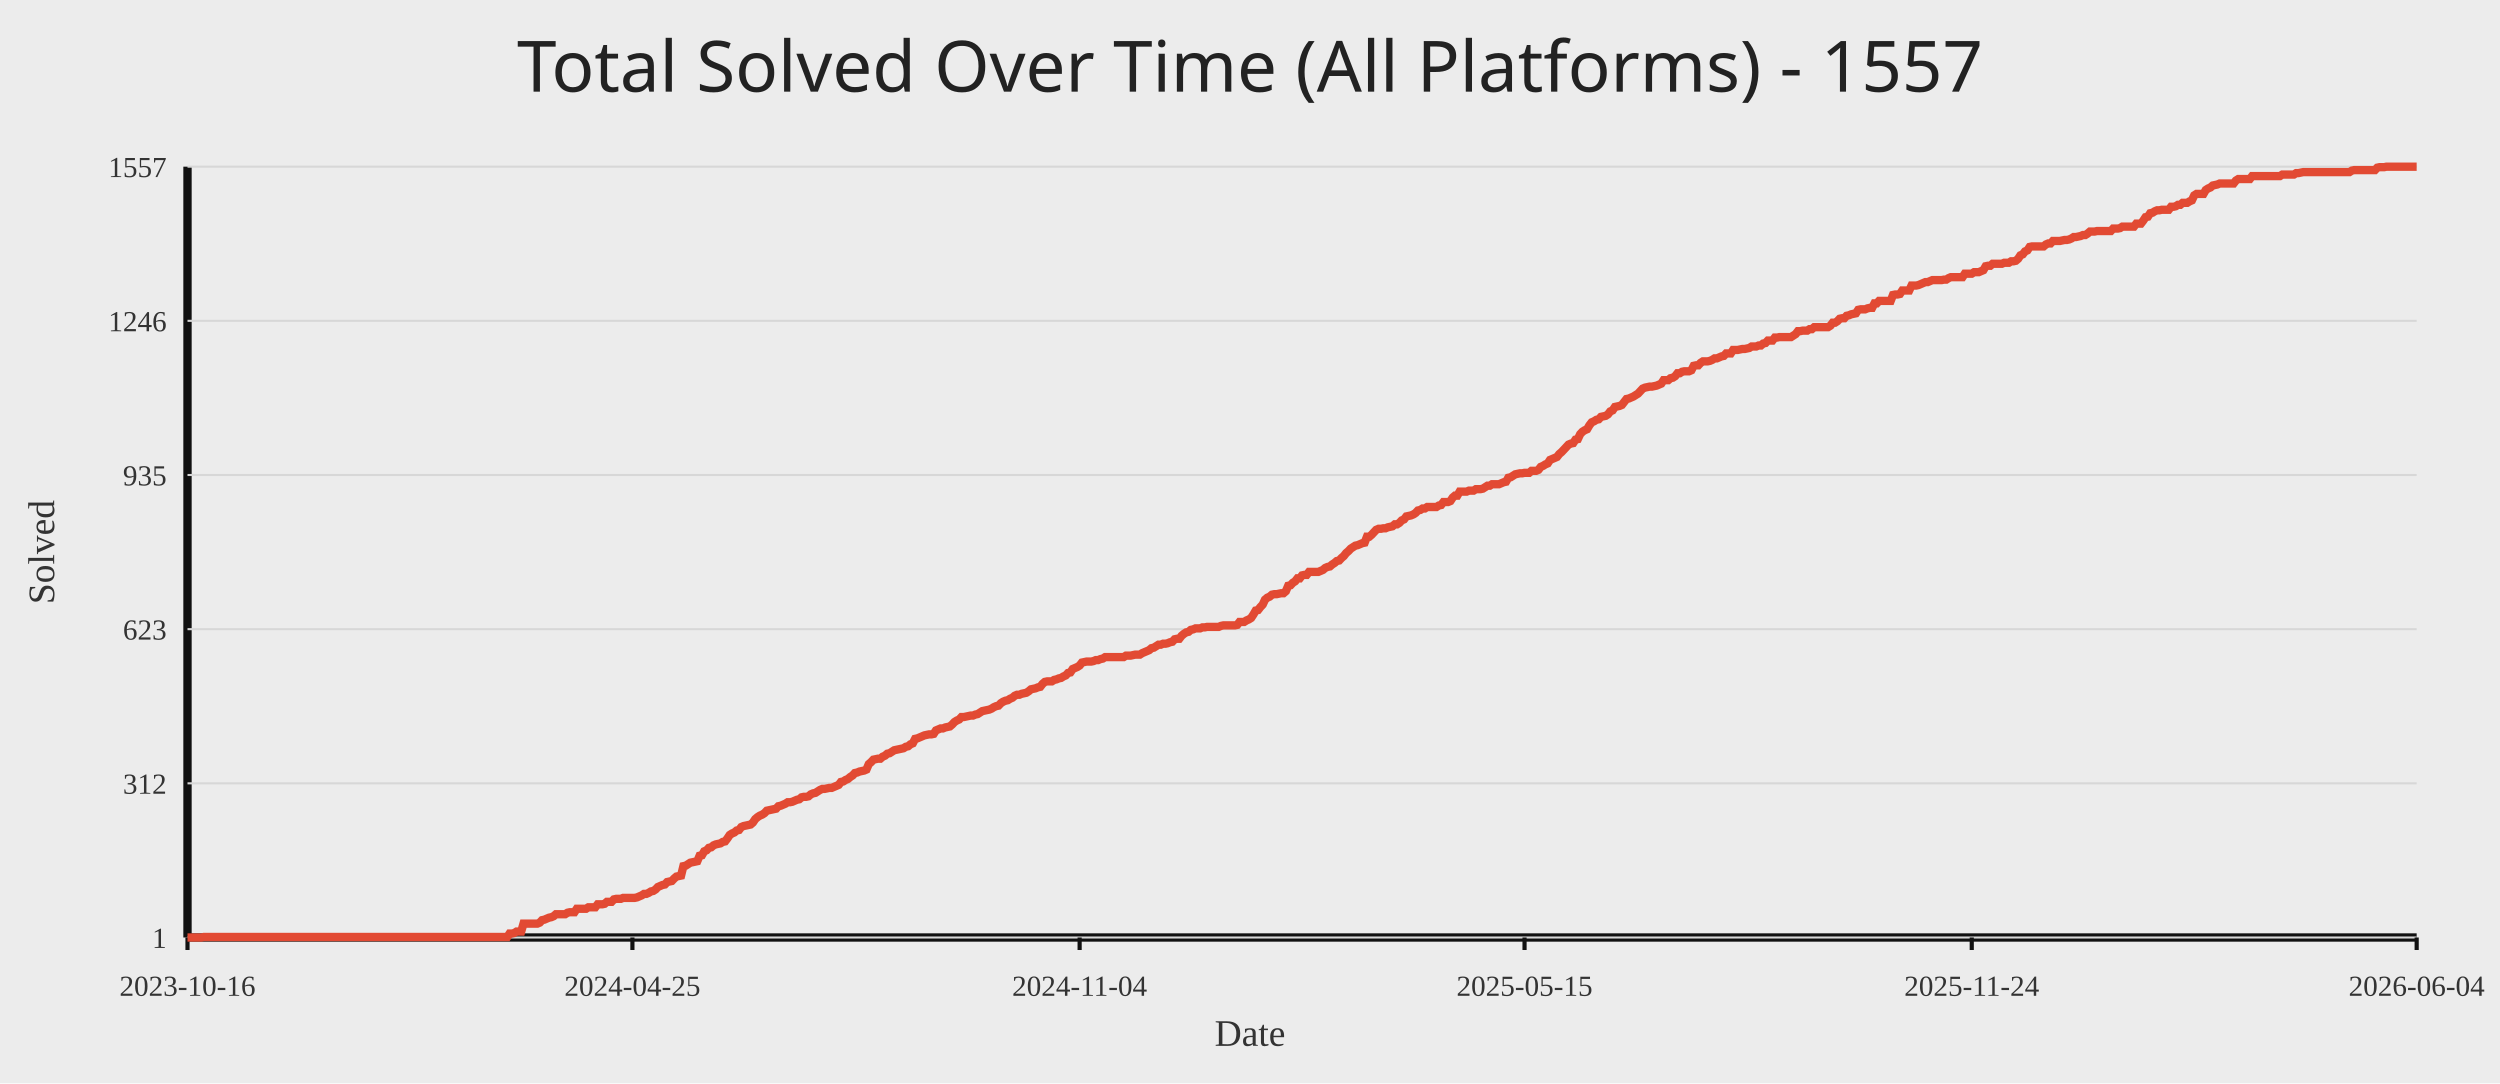
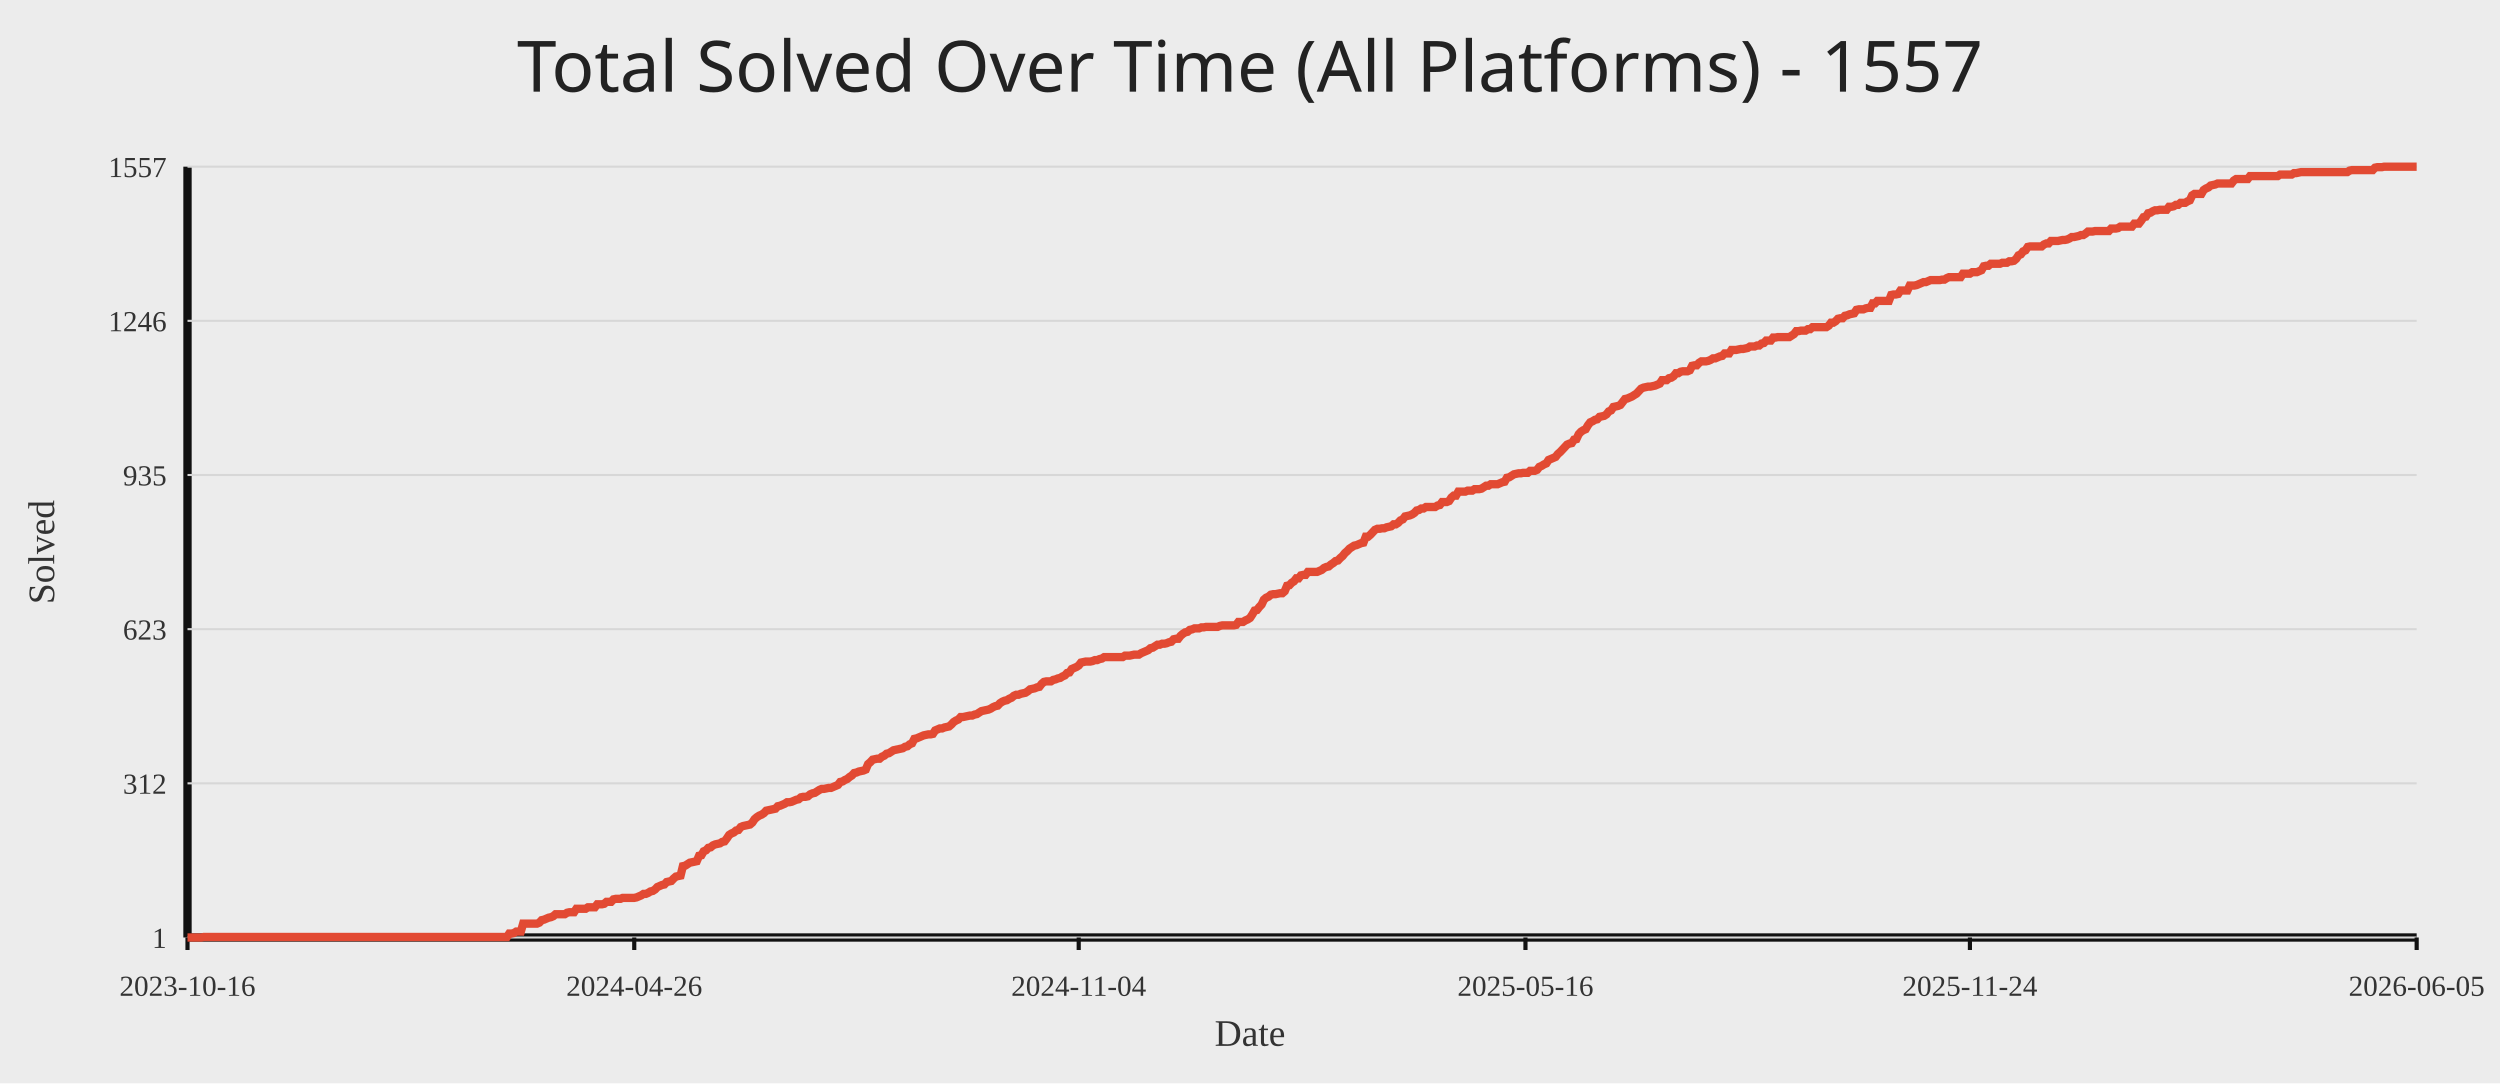
<svg xmlns="http://www.w3.org/2000/svg" width="1200" height="520">
  <rect width="100%" height="100%" fill="#ececec" />
  <text x="50%" y="44" text-anchor="middle" fill="#222" font-size="34" font-family="Comic Sans MS, Segoe UI">Total Solved Over Time (All Platforms) - 1557</text>
  <line x1="90" y1="450" x2="1160" y2="450" stroke="#111" stroke-width="4" />
  <line x1="90" y1="80" x2="90" y2="450" stroke="#111" stroke-width="4" />
  <line x1="90" y1="450.00" x2="1160" y2="450.00" stroke="#d7d7d7" stroke-width="1" />
  <text x="80" y="455.00" text-anchor="end" fill="#333" font-size="14">1</text>
  <line x1="90" y1="376.00" x2="1160" y2="376.00" stroke="#d7d7d7" stroke-width="1" />
  <text x="80" y="381.00" text-anchor="end" fill="#333" font-size="14">312</text>
  <line x1="90" y1="302.00" x2="1160" y2="302.00" stroke="#d7d7d7" stroke-width="1" />
  <text x="80" y="307.00" text-anchor="end" fill="#333" font-size="14">623</text>
  <line x1="90" y1="228.00" x2="1160" y2="228.00" stroke="#d7d7d7" stroke-width="1" />
  <text x="80" y="233.00" text-anchor="end" fill="#333" font-size="14">935</text>
  <line x1="90" y1="154.00" x2="1160" y2="154.00" stroke="#d7d7d7" stroke-width="1" />
  <text x="80" y="159.00" text-anchor="end" fill="#333" font-size="14">1246</text>
  <line x1="90" y1="80.00" x2="1160" y2="80.00" stroke="#d7d7d7" stroke-width="1" />
  <text x="80" y="85.00" text-anchor="end" fill="#333" font-size="14">1557</text>
  <line x1="90.00" y1="450" x2="90.00" y2="456" stroke="#111" stroke-width="2" />
  <text x="90.00" y="478" text-anchor="middle" fill="#333" font-size="14">2023-10-16</text>
-   <line x1="303.56" y1="450" x2="303.56" y2="456" stroke="#111" stroke-width="2" />
-   <text x="303.56" y="478" text-anchor="middle" fill="#333" font-size="14">2024-04-25</text>
-   <line x1="518.22" y1="450" x2="518.22" y2="456" stroke="#111" stroke-width="2" />
-   <text x="518.22" y="478" text-anchor="middle" fill="#333" font-size="14">2024-11-04</text>
-   <line x1="731.78" y1="450" x2="731.78" y2="456" stroke="#111" stroke-width="2" />
-   <text x="731.78" y="478" text-anchor="middle" fill="#333" font-size="14">2025-05-15</text>
-   <line x1="946.44" y1="450" x2="946.44" y2="456" stroke="#111" stroke-width="2" />
-   <text x="946.44" y="478" text-anchor="middle" fill="#333" font-size="14">2025-11-24</text>
+   <line x1="304.44" y1="450" x2="304.44" y2="456" stroke="#111" stroke-width="2" />
+   <text x="304.44" y="478" text-anchor="middle" fill="#333" font-size="14">2024-04-26</text>
+   <line x1="517.78" y1="450" x2="517.78" y2="456" stroke="#111" stroke-width="2" />
+   <text x="517.78" y="478" text-anchor="middle" fill="#333" font-size="14">2024-11-04</text>
+   <line x1="732.22" y1="450" x2="732.22" y2="456" stroke="#111" stroke-width="2" />
+   <text x="732.22" y="478" text-anchor="middle" fill="#333" font-size="14">2025-05-16</text>
+   <line x1="945.56" y1="450" x2="945.56" y2="456" stroke="#111" stroke-width="2" />
+   <text x="945.56" y="478" text-anchor="middle" fill="#333" font-size="14">2025-11-24</text>
  <line x1="1160.00" y1="450" x2="1160.00" y2="456" stroke="#111" stroke-width="2" />
-   <text x="1160.00" y="478" text-anchor="middle" fill="#333" font-size="14">2026-06-04</text>
-   <polyline fill="none" stroke="#e24a33" stroke-width="4" points="90.00,450.00 91.11,450.00 92.22,450.00 93.34,450.00 94.45,450.00 95.56,450.00 96.67,450.00 97.79,449.76 98.90,449.76 100.01,449.76 101.12,449.76 102.23,449.76 103.35,449.76 104.46,449.76 105.57,449.76 106.68,449.76 107.80,449.76 108.91,449.76 110.02,449.76 111.13,449.76 112.25,449.76 113.36,449.76 114.47,449.76 115.58,449.76 116.69,449.76 117.81,449.76 118.92,449.76 120.03,449.76 121.14,449.76 122.26,449.76 123.37,449.76 124.48,449.76 125.59,449.76 126.70,449.76 127.82,449.76 128.93,449.76 130.04,449.76 131.15,449.76 132.27,449.76 133.38,449.76 134.49,449.76 135.60,449.76 136.72,449.76 137.83,449.76 138.94,449.76 140.05,449.76 141.16,449.76 142.28,449.76 143.39,449.76 144.50,449.76 145.61,449.76 146.73,449.76 147.84,449.76 148.95,449.76 150.06,449.76 151.17,449.76 152.29,449.76 153.40,449.76 154.51,449.76 155.62,449.76 156.74,449.76 157.85,449.76 158.96,449.76 160.07,449.76 161.19,449.76 162.30,449.76 163.41,449.76 164.52,449.76 165.63,449.76 166.75,449.76 167.86,449.76 168.97,449.76 170.08,449.76 171.20,449.76 172.31,449.76 173.42,449.76 174.53,449.76 175.64,449.76 176.76,449.76 177.87,449.76 178.98,449.76 180.09,449.76 181.21,449.76 182.32,449.76 183.43,449.76 184.54,449.76 185.65,449.76 186.77,449.76 187.88,449.76 188.99,449.76 190.10,449.76 191.22,449.76 192.33,449.76 193.44,449.76 194.55,449.76 195.67,449.76 196.78,449.76 197.89,449.76 199.00,449.76 200.11,449.76 201.23,449.76 202.34,449.76 203.45,449.76 204.56,449.76 205.68,449.76 206.79,449.76 207.90,449.76 209.01,449.76 210.12,449.76 211.24,449.76 212.35,449.76 213.46,449.76 214.57,449.76 215.69,449.76 216.80,449.76 217.91,449.76 219.02,449.76 220.14,449.76 221.25,449.76 222.36,449.76 223.47,449.76 224.58,449.76 225.70,449.76 226.81,449.76 227.92,449.76 229.03,449.76 230.15,449.76 231.26,449.76 232.37,449.76 233.48,449.76 234.59,449.76 235.71,449.76 236.82,449.76 237.93,449.76 239.04,449.76 240.16,449.76 241.27,449.76 242.38,449.76 243.49,449.76 244.60,448.10 245.72,448.10 246.83,447.86 247.94,447.15 249.05,447.15 250.17,447.15 251.28,443.34 252.39,443.34 253.50,443.34 254.62,443.34 255.73,443.34 256.84,443.34 257.95,443.34 259.06,442.87 260.18,441.68 261.29,441.44 262.40,440.96 263.51,440.49 264.63,440.25 265.74,439.78 266.85,438.82 267.96,438.82 269.07,438.82 270.19,438.82 271.30,438.82 272.41,438.11 273.52,437.87 274.64,437.87 275.75,437.87 276.86,436.21 277.97,436.21 279.09,436.21 280.20,436.21 281.31,436.21 282.42,435.49 283.53,435.49 284.65,435.49 285.76,435.49 286.87,434.07 287.98,434.07 289.10,434.07 290.21,433.83 291.32,432.88 292.43,432.88 293.54,432.88 294.66,431.69 295.77,431.45 296.88,431.45 297.99,431.45 299.11,430.98 300.22,430.98 301.33,430.98 302.44,430.98 303.56,430.98 304.67,430.98 305.78,430.74 306.89,430.26 308.00,429.79 309.12,429.07 310.23,429.07 311.34,428.60 312.45,427.89 313.57,427.65 314.68,426.93 315.79,425.75 316.90,425.27 318.01,424.79 319.13,424.56 320.24,423.37 321.35,423.13 322.46,422.89 323.58,421.70 324.69,420.75 325.80,420.51 326.91,420.28 328.02,415.76 329.14,415.52 330.25,414.81 331.36,414.09 332.47,413.86 333.59,413.62 334.70,413.38 335.81,410.76 336.92,410.53 338.04,408.62 339.15,408.15 340.26,406.96 341.37,406.72 342.48,405.77 343.60,405.30 344.71,405.06 345.82,404.82 346.93,404.11 348.05,403.87 349.16,402.44 350.27,400.78 351.38,400.06 352.49,399.59 353.61,398.64 354.72,398.40 355.83,396.97 356.94,396.50 358.06,396.26 359.17,396.02 360.28,395.78 361.39,394.83 362.51,393.17 363.62,392.22 364.73,391.50 365.84,391.03 366.95,390.31 368.07,389.13 369.18,388.89 370.29,388.65 371.40,388.41 372.52,388.17 373.63,386.99 374.74,386.75 375.85,386.27 376.96,385.80 378.08,385.08 379.19,385.08 380.30,384.85 381.41,384.37 382.53,383.89 383.64,383.66 384.75,382.71 385.86,382.47 386.98,382.47 388.09,382.23 389.20,381.28 390.31,380.80 391.42,380.57 392.54,379.85 393.65,379.14 394.76,378.66 395.87,378.66 396.99,378.43 398.10,378.19 399.21,378.19 400.32,377.71 401.43,377.24 402.55,376.76 403.66,375.33 404.77,375.10 405.88,374.38 407.00,373.91 408.11,372.96 409.22,372.24 410.33,371.05 411.44,370.82 412.56,370.34 413.67,370.10 414.78,369.87 415.89,369.39 417.01,366.77 418.12,365.82 419.23,364.63 420.34,364.40 421.46,364.16 422.57,364.16 423.68,363.21 424.79,362.73 425.90,361.78 427.02,361.54 428.13,360.83 429.24,360.12 430.35,359.88 431.47,359.64 432.58,359.40 433.69,359.16 434.80,358.45 435.91,358.21 437.03,357.26 438.14,356.79 439.25,354.65 440.36,354.41 441.48,353.93 442.59,353.46 443.70,352.98 444.81,352.74 445.93,352.51 447.04,352.51 448.15,352.27 449.26,350.60 450.37,350.13 451.49,349.65 452.60,349.65 453.71,349.18 454.82,348.94 455.94,348.70 457.05,347.75 458.16,346.56 459.27,345.85 460.38,345.37 461.50,344.18 462.61,344.18 463.72,343.95 464.83,343.71 465.95,343.47 467.06,343.47 468.17,342.99 469.28,342.76 470.40,342.04 471.51,341.33 472.62,341.09 473.73,340.85 474.84,340.62 475.96,340.14 477.07,339.43 478.18,338.95 479.29,338.71 480.41,337.53 481.52,336.81 482.63,336.34 483.74,336.10 484.85,335.39 485.97,334.91 487.08,333.96 488.19,333.48 489.30,333.48 490.42,333.01 491.53,332.77 492.64,332.53 493.75,331.82 494.86,330.87 495.98,330.63 497.09,330.39 498.20,329.92 499.31,329.68 500.43,328.25 501.54,327.30 502.65,327.06 503.76,327.06 504.88,327.06 505.99,326.35 507.10,326.11 508.21,325.64 509.32,325.40 510.44,324.69 511.55,324.21 512.66,323.02 513.77,322.78 514.89,321.12 516.00,320.64 517.11,320.17 518.22,319.45 519.33,318.03 520.45,317.79 521.56,317.55 522.67,317.55 523.78,317.55 524.90,317.31 526.01,316.84 527.12,316.84 528.23,316.36 529.35,316.12 530.46,315.41 531.57,315.41 532.68,315.41 533.79,315.41 534.91,315.41 536.02,315.41 537.13,315.41 538.24,315.41 539.36,315.41 540.47,314.70 541.58,314.70 542.69,314.70 543.80,314.46 544.92,314.22 546.03,314.22 547.14,314.22 548.25,313.51 549.37,313.03 550.48,312.56 551.59,312.08 552.70,311.13 553.81,310.89 554.93,310.18 556.04,309.47 557.15,309.47 558.26,308.99 559.38,308.99 560.49,308.75 561.60,308.28 562.71,308.04 563.83,306.85 564.94,306.61 566.05,306.61 567.16,305.19 568.27,304.24 569.39,303.52 570.50,303.28 571.61,302.33 572.72,302.10 573.84,301.62 574.95,301.62 576.06,301.62 577.17,301.14 578.28,301.14 579.40,300.91 580.51,300.91 581.62,300.91 582.73,300.91 583.85,300.91 584.96,300.91 586.07,300.43 587.18,300.19 588.30,300.19 589.41,300.19 590.52,300.19 591.63,300.19 592.74,300.19 593.86,299.96 594.97,298.53 596.08,298.53 597.19,298.53 598.31,297.81 599.42,297.34 600.53,296.63 601.64,294.96 602.75,293.06 603.87,292.82 604.98,291.39 606.09,290.21 607.20,287.83 608.32,286.88 609.43,286.40 610.54,285.45 611.65,285.21 612.77,285.21 613.88,284.97 614.99,284.74 616.10,284.74 617.21,283.79 618.33,281.17 619.44,280.93 620.55,279.74 621.66,279.03 622.78,277.60 623.89,277.60 625.00,276.18 626.11,275.94 627.22,275.94 628.34,274.51 629.45,274.51 630.56,274.51 631.67,274.51 632.79,274.51 633.90,274.04 635.01,273.56 636.12,272.61 637.23,272.13 638.35,271.90 639.46,270.94 640.57,270.23 641.68,269.28 642.80,269.04 643.91,267.85 645.02,266.90 646.13,265.48 647.25,264.52 648.36,263.34 649.47,262.62 650.58,261.91 651.69,261.67 652.81,261.20 653.92,260.72 655.03,260.48 656.14,257.63 657.26,257.63 658.37,256.68 659.48,255.49 660.59,254.30 661.70,253.82 662.82,253.82 663.93,253.59 665.04,253.59 666.15,253.11 667.27,252.87 668.38,252.63 669.49,251.68 670.60,251.68 671.72,250.97 672.83,249.78 673.94,249.31 675.05,247.88 676.16,247.64 677.28,247.40 678.39,246.93 679.50,246.21 680.61,245.03 681.73,244.79 682.84,244.07 683.95,244.07 685.06,243.36 686.17,243.36 687.29,243.36 688.40,243.36 689.51,243.36 690.62,242.65 691.74,242.41 692.85,240.98 693.96,240.98 695.07,240.98 696.19,240.51 697.30,238.84 698.41,237.89 699.52,237.89 700.63,235.99 701.75,235.99 702.86,235.99 703.97,235.99 705.08,235.51 706.20,235.51 707.31,235.51 708.42,234.80 709.53,234.80 710.64,234.80 711.76,234.56 712.87,233.85 713.98,233.14 715.09,233.14 716.21,232.42 717.32,232.42 718.43,232.42 719.54,232.42 720.65,231.95 721.77,231.47 722.88,231.23 723.99,229.33 725.10,229.09 726.22,228.38 727.33,227.67 728.44,227.43 729.55,227.19 730.67,227.19 731.78,226.95 732.89,226.95 734.00,226.95 735.11,226.00 736.23,226.00 737.34,226.00 738.45,225.53 739.56,224.10 740.68,223.62 741.79,222.91 742.90,222.44 744.01,220.77 745.12,220.30 746.24,219.82 747.35,219.34 748.46,217.92 749.57,216.97 750.69,215.78 751.80,214.59 752.91,213.40 754.02,212.92 755.14,212.69 756.25,211.02 757.36,210.78 758.47,208.41 759.58,207.22 760.70,206.50 761.81,206.03 762.92,204.13 764.03,202.70 765.15,202.22 766.26,201.51 767.37,201.27 768.48,200.08 769.59,199.85 770.71,199.61 771.82,198.89 772.93,197.47 774.04,196.99 775.16,195.33 776.27,195.09 777.38,194.85 778.49,194.38 779.60,192.95 780.72,191.52 781.83,191.29 782.94,190.81 784.05,190.33 785.17,189.62 786.28,188.91 787.39,187.72 788.50,186.53 789.62,186.05 790.73,185.82 791.84,185.58 792.95,185.58 794.06,185.34 795.18,185.10 796.29,184.63 797.40,184.15 798.51,182.49 799.63,182.49 800.74,182.49 801.85,181.54 802.96,181.30 804.07,180.58 805.19,179.16 806.30,179.16 807.41,178.44 808.52,178.21 809.64,178.21 810.75,178.21 811.86,177.73 812.97,175.59 814.09,175.35 815.20,175.35 816.31,174.16 817.42,173.45 818.53,173.45 819.65,173.45 820.76,173.21 821.87,172.74 822.98,172.02 824.10,172.02 825.21,171.55 826.32,171.07 827.43,170.84 828.54,169.65 829.66,169.65 830.77,169.65 831.88,167.98 832.99,167.98 834.11,167.98 835.22,167.74 836.33,167.51 837.44,167.51 838.56,167.27 839.67,167.03 840.78,166.32 841.89,166.32 843.00,166.32 844.12,165.84 845.23,165.84 846.34,164.89 847.45,164.65 848.57,163.46 849.68,163.46 850.79,163.46 851.90,162.04 853.01,162.04 854.13,161.80 855.24,161.80 856.35,161.80 857.46,161.80 858.58,161.80 859.69,161.80 860.80,161.09 861.91,160.37 863.02,158.95 864.14,158.95 865.25,158.71 866.36,158.71 867.47,158.71 868.59,157.99 869.70,157.99 870.81,157.04 871.92,157.04 873.04,157.04 874.15,157.04 875.26,157.04 876.37,157.04 877.48,157.04 878.60,156.33 879.71,154.90 880.82,154.90 881.93,154.19 883.05,153.00 884.16,152.76 885.27,152.76 886.38,151.57 887.49,151.34 888.61,150.86 889.72,150.62 890.83,150.39 891.94,148.72 893.06,148.48 894.17,148.48 895.28,148.48 896.39,148.01 897.51,147.77 898.62,147.77 899.73,145.63 900.84,145.63 901.95,144.44 903.07,144.44 904.18,144.44 905.29,144.44 906.40,144.44 907.52,144.44 908.63,141.59 909.74,141.35 910.85,141.35 911.96,141.11 913.08,139.45 914.19,139.45 915.30,139.45 916.41,139.45 917.53,137.07 918.64,137.07 919.75,137.07 920.86,136.83 921.98,136.36 923.09,135.88 924.20,135.40 925.31,135.40 926.42,134.93 927.54,134.45 928.65,134.45 929.76,134.45 930.87,134.45 931.99,134.45 933.10,134.22 934.21,134.22 935.32,133.50 936.43,133.03 937.55,133.03 938.66,133.03 939.77,133.03 940.88,133.03 942.00,133.03 943.11,131.36 944.22,131.36 945.33,131.36 946.44,131.36 947.56,130.65 948.67,130.65 949.78,130.65 950.89,130.17 952.01,129.70 953.12,127.80 954.23,127.56 955.34,127.56 956.46,126.61 957.57,126.61 958.68,126.61 959.79,126.61 960.90,126.61 962.02,126.13 963.13,126.13 964.24,126.13 965.35,125.42 966.47,125.42 967.58,125.18 968.69,124.23 969.80,122.56 970.91,122.09 972.03,120.66 973.14,120.19 974.25,118.52 975.36,118.28 976.48,118.28 977.59,118.28 978.70,118.28 979.81,118.28 980.93,118.28 982.04,117.33 983.15,116.86 984.26,116.86 985.37,115.67 986.49,115.67 987.60,115.67 988.71,115.67 989.82,115.43 990.94,115.19 992.05,115.19 993.16,114.96 994.27,114.48 995.38,113.77 996.50,113.77 997.61,113.53 998.72,113.29 999.83,112.81 1000.95,112.81 1002.06,112.10 1003.17,111.15 1004.28,111.15 1005.40,111.15 1006.51,110.91 1007.62,110.91 1008.73,110.91 1009.84,110.91 1010.96,110.91 1012.07,110.91 1013.18,110.91 1014.29,109.72 1015.41,109.72 1016.52,109.72 1017.63,109.49 1018.74,108.77 1019.85,108.77 1020.97,108.77 1022.08,108.77 1023.19,108.77 1024.30,108.77 1025.42,107.35 1026.53,107.35 1027.64,107.35 1028.75,105.92 1029.86,104.25 1030.98,104.02 1032.09,102.35 1033.20,102.11 1034.31,101.40 1035.43,100.93 1036.54,100.93 1037.65,100.69 1038.76,100.69 1039.88,100.69 1040.99,100.69 1042.10,99.26 1043.21,99.26 1044.32,99.02 1045.44,98.31 1046.55,98.31 1047.66,97.36 1048.77,97.36 1049.89,97.36 1051.00,96.65 1052.11,96.17 1053.22,93.79 1054.33,93.08 1055.45,93.08 1056.56,93.08 1057.67,93.08 1058.78,91.18 1059.90,90.46 1061.01,89.99 1062.12,89.04 1063.23,88.80 1064.35,88.56 1065.46,88.08 1066.57,88.08 1067.68,88.08 1068.79,88.08 1069.91,88.08 1071.02,88.08 1072.13,88.08 1073.24,86.66 1074.36,85.94 1075.47,85.94 1076.58,85.94 1077.69,85.94 1078.80,85.94 1079.92,85.94 1081.03,84.52 1082.14,84.52 1083.25,84.52 1084.37,84.52 1085.48,84.52 1086.59,84.52 1087.70,84.52 1088.81,84.52 1089.93,84.52 1091.04,84.52 1092.15,84.52 1093.26,84.52 1094.38,84.52 1095.49,83.80 1096.60,83.80 1097.71,83.80 1098.83,83.80 1099.94,83.80 1101.05,83.80 1102.16,83.09 1103.27,83.09 1104.39,82.85 1105.50,82.62 1106.61,82.62 1107.72,82.62 1108.84,82.62 1109.95,82.62 1111.06,82.62 1112.17,82.62 1113.28,82.62 1114.40,82.62 1115.51,82.62 1116.62,82.62 1117.73,82.62 1118.85,82.62 1119.96,82.62 1121.07,82.62 1122.18,82.62 1123.30,82.62 1124.41,82.62 1125.52,82.62 1126.63,82.62 1127.74,82.62 1128.86,81.90 1129.97,81.66 1131.08,81.66 1132.19,81.66 1133.31,81.66 1134.42,81.66 1135.53,81.66 1136.64,81.66 1137.75,81.66 1138.87,81.66 1139.98,81.66 1141.09,80.48 1142.20,80.24 1143.32,80.24 1144.43,80.24 1145.54,80.00 1146.65,80.00 1147.77,80.00 1148.88,80.00 1149.99,80.00 1151.10,80.00 1152.21,80.00 1153.33,80.00 1154.44,80.00 1155.55,80.00 1156.66,80.00 1157.78,80.00 1158.89,80.00 1160.00,80.00" />
+   <text x="1160.00" y="478" text-anchor="middle" fill="#333" font-size="14">2026-06-05</text>
+   <polyline fill="none" stroke="#e24a33" stroke-width="4" points="90.00,450.00 91.11,450.00 92.22,450.00 93.33,450.00 94.44,450.00 95.56,450.00 96.67,450.00 97.78,449.76 98.89,449.76 100.00,449.76 101.11,449.76 102.22,449.76 103.33,449.76 104.44,449.76 105.56,449.76 106.67,449.76 107.78,449.76 108.89,449.76 110.00,449.76 111.11,449.76 112.22,449.76 113.33,449.76 114.44,449.76 115.56,449.76 116.67,449.76 117.78,449.76 118.89,449.76 120.00,449.76 121.11,449.76 122.22,449.76 123.33,449.76 124.44,449.76 125.56,449.76 126.67,449.76 127.78,449.76 128.89,449.76 130.00,449.76 131.11,449.76 132.22,449.76 133.33,449.76 134.44,449.76 135.56,449.76 136.67,449.76 137.78,449.76 138.89,449.76 140.00,449.76 141.11,449.76 142.22,449.76 143.33,449.76 144.44,449.76 145.56,449.76 146.67,449.76 147.78,449.76 148.89,449.76 150.00,449.76 151.11,449.76 152.22,449.76 153.33,449.76 154.44,449.76 155.56,449.76 156.67,449.76 157.78,449.76 158.89,449.76 160.00,449.76 161.11,449.76 162.22,449.76 163.33,449.76 164.44,449.76 165.56,449.76 166.67,449.76 167.78,449.76 168.89,449.76 170.00,449.76 171.11,449.76 172.22,449.76 173.33,449.76 174.44,449.76 175.56,449.76 176.67,449.76 177.78,449.76 178.89,449.76 180.00,449.76 181.11,449.76 182.22,449.76 183.33,449.76 184.44,449.76 185.56,449.76 186.67,449.76 187.78,449.76 188.89,449.76 190.00,449.76 191.11,449.76 192.22,449.76 193.33,449.76 194.44,449.76 195.56,449.76 196.67,449.76 197.78,449.76 198.89,449.76 200.00,449.76 201.11,449.76 202.22,449.76 203.33,449.76 204.44,449.76 205.56,449.76 206.67,449.76 207.78,449.76 208.89,449.76 210.00,449.76 211.11,449.76 212.22,449.76 213.33,449.76 214.44,449.76 215.56,449.76 216.67,449.76 217.78,449.76 218.89,449.76 220.00,449.76 221.11,449.76 222.22,449.76 223.33,449.76 224.44,449.76 225.56,449.76 226.67,449.76 227.78,449.76 228.89,449.76 230.00,449.76 231.11,449.76 232.22,449.76 233.33,449.76 234.44,449.76 235.56,449.76 236.67,449.76 237.78,449.76 238.89,449.76 240.00,449.76 241.11,449.76 242.22,449.76 243.33,449.76 244.44,448.10 245.56,448.10 246.67,447.86 247.78,447.15 248.89,447.15 250.00,447.15 251.11,443.34 252.22,443.34 253.33,443.34 254.44,443.34 255.56,443.34 256.67,443.34 257.78,443.34 258.89,442.87 260.00,441.68 261.11,441.44 262.22,440.96 263.33,440.49 264.44,440.25 265.56,439.78 266.67,438.82 267.78,438.82 268.89,438.82 270.00,438.82 271.11,438.82 272.22,438.11 273.33,437.87 274.44,437.87 275.56,437.87 276.67,436.21 277.78,436.21 278.89,436.21 280.00,436.21 281.11,436.21 282.22,435.49 283.33,435.49 284.44,435.49 285.56,435.49 286.67,434.07 287.78,434.07 288.89,434.07 290.00,433.83 291.11,432.88 292.22,432.88 293.33,432.88 294.44,431.69 295.56,431.45 296.67,431.45 297.78,431.45 298.89,430.98 300.00,430.98 301.11,430.98 302.22,430.98 303.33,430.98 304.44,430.98 305.56,430.74 306.67,430.26 307.78,429.79 308.89,429.07 310.00,429.07 311.11,428.60 312.22,427.89 313.33,427.65 314.44,426.93 315.56,425.75 316.67,425.27 317.78,424.79 318.89,424.56 320.00,423.37 321.11,423.13 322.22,422.89 323.33,421.70 324.44,420.75 325.56,420.51 326.67,420.28 327.78,415.76 328.89,415.52 330.00,414.81 331.11,414.09 332.22,413.86 333.33,413.62 334.44,413.38 335.56,410.76 336.67,410.53 337.78,408.62 338.89,408.15 340.00,406.96 341.11,406.72 342.22,405.77 343.33,405.30 344.44,405.06 345.56,404.82 346.67,404.11 347.78,403.87 348.89,402.44 350.00,400.78 351.11,400.06 352.22,399.59 353.33,398.64 354.44,398.40 355.56,396.97 356.67,396.50 357.78,396.26 358.89,396.02 360.00,395.78 361.11,394.83 362.22,393.17 363.33,392.22 364.44,391.50 365.56,391.03 366.67,390.31 367.78,389.13 368.89,388.89 370.00,388.65 371.11,388.41 372.22,388.17 373.33,386.99 374.44,386.75 375.56,386.27 376.67,385.80 377.78,385.08 378.89,385.08 380.00,384.85 381.11,384.37 382.22,383.89 383.33,383.66 384.44,382.71 385.56,382.47 386.67,382.47 387.78,382.23 388.89,381.28 390.00,380.80 391.11,380.57 392.22,379.85 393.33,379.14 394.44,378.66 395.56,378.66 396.67,378.43 397.78,378.19 398.89,378.19 400.00,377.71 401.11,377.24 402.22,376.76 403.33,375.33 404.44,375.10 405.56,374.38 406.67,373.91 407.78,372.96 408.89,372.24 410.00,371.05 411.11,370.82 412.22,370.34 413.33,370.10 414.44,369.87 415.56,369.39 416.67,366.77 417.78,365.82 418.89,364.63 420.00,364.40 421.11,364.16 422.22,364.16 423.33,363.21 424.44,362.73 425.56,361.78 426.67,361.54 427.78,360.83 428.89,360.12 430.00,359.88 431.11,359.64 432.22,359.40 433.33,359.16 434.44,358.45 435.56,358.21 436.67,357.26 437.78,356.79 438.89,354.65 440.00,354.41 441.11,353.93 442.22,353.46 443.33,352.98 444.44,352.74 445.56,352.51 446.67,352.51 447.78,352.27 448.89,350.60 450.00,350.13 451.11,349.65 452.22,349.65 453.33,349.18 454.44,348.94 455.56,348.70 456.67,347.75 457.78,346.56 458.89,345.85 460.00,345.37 461.11,344.18 462.22,344.18 463.33,343.95 464.44,343.71 465.56,343.47 466.67,343.47 467.78,342.99 468.89,342.76 470.00,342.04 471.11,341.33 472.22,341.09 473.33,340.85 474.44,340.62 475.56,340.14 476.67,339.43 477.78,338.95 478.89,338.71 480.00,337.53 481.11,336.81 482.22,336.34 483.33,336.10 484.44,335.39 485.56,334.91 486.67,333.96 487.78,333.48 488.89,333.48 490.00,333.01 491.11,332.77 492.22,332.53 493.33,331.82 494.44,330.87 495.56,330.63 496.67,330.39 497.78,329.92 498.89,329.68 500.00,328.25 501.11,327.30 502.22,327.06 503.33,327.06 504.44,327.06 505.56,326.35 506.67,326.11 507.78,325.64 508.89,325.40 510.00,324.69 511.11,324.21 512.22,323.02 513.33,322.78 514.44,321.12 515.56,320.64 516.67,320.17 517.78,319.45 518.89,318.03 520.00,317.79 521.11,317.55 522.22,317.55 523.33,317.55 524.44,317.31 525.56,316.84 526.67,316.84 527.78,316.36 528.89,316.12 530.00,315.41 531.11,315.41 532.22,315.41 533.33,315.41 534.44,315.41 535.56,315.41 536.67,315.41 537.78,315.41 538.89,315.41 540.00,314.70 541.11,314.70 542.22,314.70 543.33,314.46 544.44,314.22 545.56,314.22 546.67,314.22 547.78,313.51 548.89,313.03 550.00,312.56 551.11,312.08 552.22,311.13 553.33,310.89 554.44,310.18 555.56,309.47 556.67,309.47 557.78,308.99 558.89,308.99 560.00,308.75 561.11,308.28 562.22,308.04 563.33,306.85 564.44,306.61 565.56,306.61 566.67,305.19 567.78,304.24 568.89,303.52 570.00,303.28 571.11,302.33 572.22,302.10 573.33,301.62 574.44,301.62 575.56,301.62 576.67,301.14 577.78,301.14 578.89,300.91 580.00,300.91 581.11,300.91 582.22,300.91 583.33,300.91 584.44,300.91 585.56,300.43 586.67,300.19 587.78,300.19 588.89,300.19 590.00,300.19 591.11,300.19 592.22,300.19 593.33,299.96 594.44,298.53 595.56,298.53 596.67,298.53 597.78,297.81 598.89,297.34 600.00,296.63 601.11,294.96 602.22,293.06 603.33,292.82 604.44,291.39 605.56,290.21 606.67,287.83 607.78,286.88 608.89,286.40 610.00,285.45 611.11,285.21 612.22,285.21 613.33,284.97 614.44,284.74 615.56,284.74 616.67,283.79 617.78,281.17 618.89,280.93 620.00,279.74 621.11,279.03 622.22,277.60 623.33,277.60 624.44,276.18 625.56,275.94 626.67,275.94 627.78,274.51 628.89,274.51 630.00,274.51 631.11,274.51 632.22,274.51 633.33,274.04 634.44,273.56 635.56,272.61 636.67,272.13 637.78,271.90 638.89,270.94 640.00,270.23 641.11,269.28 642.22,269.04 643.33,267.85 644.44,266.90 645.56,265.48 646.67,264.52 647.78,263.34 648.89,262.62 650.00,261.91 651.11,261.67 652.22,261.20 653.33,260.72 654.44,260.48 655.56,257.63 656.67,257.63 657.78,256.68 658.89,255.49 660.00,254.30 661.11,253.82 662.22,253.82 663.33,253.59 664.44,253.59 665.56,253.11 666.67,252.87 667.78,252.63 668.89,251.68 670.00,251.68 671.11,250.97 672.22,249.78 673.33,249.31 674.44,247.88 675.56,247.64 676.67,247.40 677.78,246.93 678.89,246.21 680.00,245.03 681.11,244.79 682.22,244.07 683.33,244.07 684.44,243.36 685.56,243.36 686.67,243.36 687.78,243.36 688.89,243.36 690.00,242.65 691.11,242.41 692.22,240.98 693.33,240.98 694.44,240.98 695.56,240.51 696.67,238.84 697.78,237.89 698.89,237.89 700.00,235.99 701.11,235.99 702.22,235.99 703.33,235.99 704.44,235.51 705.56,235.51 706.67,235.51 707.78,234.80 708.89,234.80 710.00,234.80 711.11,234.56 712.22,233.85 713.33,233.14 714.44,233.14 715.56,232.42 716.67,232.42 717.78,232.42 718.89,232.42 720.00,231.95 721.11,231.47 722.22,231.23 723.33,229.33 724.44,229.09 725.56,228.38 726.67,227.67 727.78,227.43 728.89,227.19 730.00,227.19 731.11,226.95 732.22,226.95 733.33,226.95 734.44,226.00 735.56,226.00 736.67,226.00 737.78,225.53 738.89,224.10 740.00,223.62 741.11,222.91 742.22,222.44 743.33,220.77 744.44,220.30 745.56,219.82 746.67,219.34 747.78,217.92 748.89,216.97 750.00,215.78 751.11,214.59 752.22,213.40 753.33,212.92 754.44,212.69 755.56,211.02 756.67,210.78 757.78,208.41 758.89,207.22 760.00,206.50 761.11,206.03 762.22,204.13 763.33,202.70 764.44,202.22 765.56,201.51 766.67,201.27 767.78,200.08 768.89,199.85 770.00,199.61 771.11,198.89 772.22,197.47 773.33,196.99 774.44,195.33 775.56,195.09 776.67,194.85 777.78,194.38 778.89,192.95 780.00,191.52 781.11,191.29 782.22,190.81 783.33,190.33 784.44,189.62 785.56,188.91 786.67,187.72 787.78,186.53 788.89,186.05 790.00,185.82 791.11,185.58 792.22,185.58 793.33,185.34 794.44,185.10 795.56,184.63 796.67,184.15 797.78,182.49 798.89,182.49 800.00,182.49 801.11,181.54 802.22,181.30 803.33,180.58 804.44,179.16 805.56,179.16 806.67,178.44 807.78,178.21 808.89,178.21 810.00,178.21 811.11,177.73 812.22,175.59 813.33,175.35 814.44,175.35 815.56,174.16 816.67,173.45 817.78,173.45 818.89,173.45 820.00,173.21 821.11,172.74 822.22,172.02 823.33,172.02 824.44,171.55 825.56,171.07 826.67,170.84 827.78,169.65 828.89,169.65 830.00,169.65 831.11,167.98 832.22,167.98 833.33,167.98 834.44,167.74 835.56,167.51 836.67,167.51 837.78,167.27 838.89,167.03 840.00,166.32 841.11,166.32 842.22,166.32 843.33,165.84 844.44,165.84 845.56,164.89 846.67,164.65 847.78,163.46 848.89,163.46 850.00,163.46 851.11,162.04 852.22,162.04 853.33,161.80 854.44,161.80 855.56,161.80 856.67,161.80 857.78,161.80 858.89,161.80 860.00,161.09 861.11,160.37 862.22,158.95 863.33,158.95 864.44,158.71 865.56,158.71 866.67,158.71 867.78,157.99 868.89,157.99 870.00,157.04 871.11,157.04 872.22,157.04 873.33,157.04 874.44,157.04 875.56,157.04 876.67,157.04 877.78,156.33 878.89,154.90 880.00,154.90 881.11,154.19 882.22,153.00 883.33,152.76 884.44,152.76 885.56,151.57 886.67,151.34 887.78,150.86 888.89,150.62 890.00,150.39 891.11,148.72 892.22,148.48 893.33,148.48 894.44,148.48 895.56,148.01 896.67,147.77 897.78,147.77 898.89,145.63 900.00,145.63 901.11,144.44 902.22,144.44 903.33,144.44 904.44,144.44 905.56,144.44 906.67,144.44 907.78,141.59 908.89,141.35 910.00,141.35 911.11,141.11 912.22,139.45 913.33,139.45 914.44,139.45 915.56,139.45 916.67,137.07 917.78,137.07 918.89,137.07 920.00,136.83 921.11,136.36 922.22,135.88 923.33,135.40 924.44,135.40 925.56,134.93 926.67,134.45 927.78,134.45 928.89,134.45 930.00,134.45 931.11,134.45 932.22,134.22 933.33,134.22 934.44,133.50 935.56,133.03 936.67,133.03 937.78,133.03 938.89,133.03 940.00,133.03 941.11,133.03 942.22,131.36 943.33,131.36 944.44,131.36 945.56,131.36 946.67,130.65 947.78,130.65 948.89,130.65 950.00,130.17 951.11,129.70 952.22,127.80 953.33,127.56 954.44,127.56 955.56,126.61 956.67,126.61 957.78,126.61 958.89,126.61 960.00,126.61 961.11,126.13 962.22,126.13 963.33,126.13 964.44,125.42 965.56,125.42 966.67,125.18 967.78,124.23 968.89,122.56 970.00,122.09 971.11,120.66 972.22,120.19 973.33,118.52 974.44,118.28 975.56,118.28 976.67,118.28 977.78,118.28 978.89,118.28 980.00,118.28 981.11,117.33 982.22,116.86 983.33,116.86 984.44,115.67 985.56,115.67 986.67,115.67 987.78,115.67 988.89,115.43 990.00,115.19 991.11,115.19 992.22,114.96 993.33,114.48 994.44,113.77 995.56,113.77 996.67,113.53 997.78,113.29 998.89,112.81 1000.00,112.81 1001.11,112.10 1002.22,111.15 1003.33,111.15 1004.44,111.15 1005.56,110.91 1006.67,110.91 1007.78,110.91 1008.89,110.91 1010.00,110.91 1011.11,110.91 1012.22,110.91 1013.33,109.72 1014.44,109.72 1015.56,109.72 1016.67,109.49 1017.78,108.77 1018.89,108.77 1020.00,108.77 1021.11,108.77 1022.22,108.77 1023.33,108.77 1024.44,107.35 1025.56,107.35 1026.67,107.35 1027.78,105.92 1028.89,104.25 1030.00,104.02 1031.11,102.35 1032.22,102.11 1033.33,101.40 1034.44,100.93 1035.56,100.93 1036.67,100.69 1037.78,100.69 1038.89,100.69 1040.00,100.69 1041.11,99.26 1042.22,99.26 1043.33,99.02 1044.44,98.31 1045.56,98.31 1046.67,97.36 1047.78,97.36 1048.89,97.36 1050.00,96.65 1051.11,96.17 1052.22,93.79 1053.33,93.08 1054.44,93.08 1055.56,93.08 1056.67,93.08 1057.78,91.18 1058.89,90.46 1060.00,89.99 1061.11,89.04 1062.22,88.80 1063.33,88.56 1064.44,88.08 1065.56,88.08 1066.67,88.08 1067.78,88.08 1068.89,88.08 1070.00,88.08 1071.11,88.08 1072.22,86.66 1073.33,85.94 1074.44,85.94 1075.56,85.94 1076.67,85.94 1077.78,85.94 1078.89,85.94 1080.00,84.52 1081.11,84.52 1082.22,84.52 1083.33,84.52 1084.44,84.52 1085.56,84.52 1086.67,84.52 1087.78,84.52 1088.89,84.52 1090.00,84.52 1091.11,84.52 1092.22,84.52 1093.33,84.52 1094.44,83.80 1095.56,83.80 1096.67,83.80 1097.78,83.80 1098.89,83.80 1100.00,83.80 1101.11,83.09 1102.22,83.09 1103.33,82.85 1104.44,82.62 1105.56,82.62 1106.67,82.62 1107.78,82.62 1108.89,82.62 1110.00,82.62 1111.11,82.62 1112.22,82.62 1113.33,82.62 1114.44,82.62 1115.56,82.62 1116.67,82.62 1117.78,82.62 1118.89,82.62 1120.00,82.62 1121.11,82.62 1122.22,82.62 1123.33,82.62 1124.44,82.62 1125.56,82.62 1126.67,82.62 1127.78,81.90 1128.89,81.66 1130.00,81.66 1131.11,81.66 1132.22,81.66 1133.33,81.66 1134.44,81.66 1135.56,81.66 1136.67,81.66 1137.78,81.66 1138.89,81.66 1140.00,80.48 1141.11,80.24 1142.22,80.24 1143.33,80.24 1144.44,80.00 1145.56,80.00 1146.67,80.00 1147.78,80.00 1148.89,80.00 1150.00,80.00 1151.11,80.00 1152.22,80.00 1153.33,80.00 1154.44,80.00 1155.56,80.00 1156.67,80.00 1157.78,80.00 1158.89,80.00 1160.00,80.00" />
  <text x="50%" y="502" text-anchor="middle" fill="#333" font-size="18">Date</text>
  <text x="26" y="265.00" transform="rotate(-90 26 265.00)" text-anchor="middle" fill="#333" font-size="18">Solved</text>
</svg>
